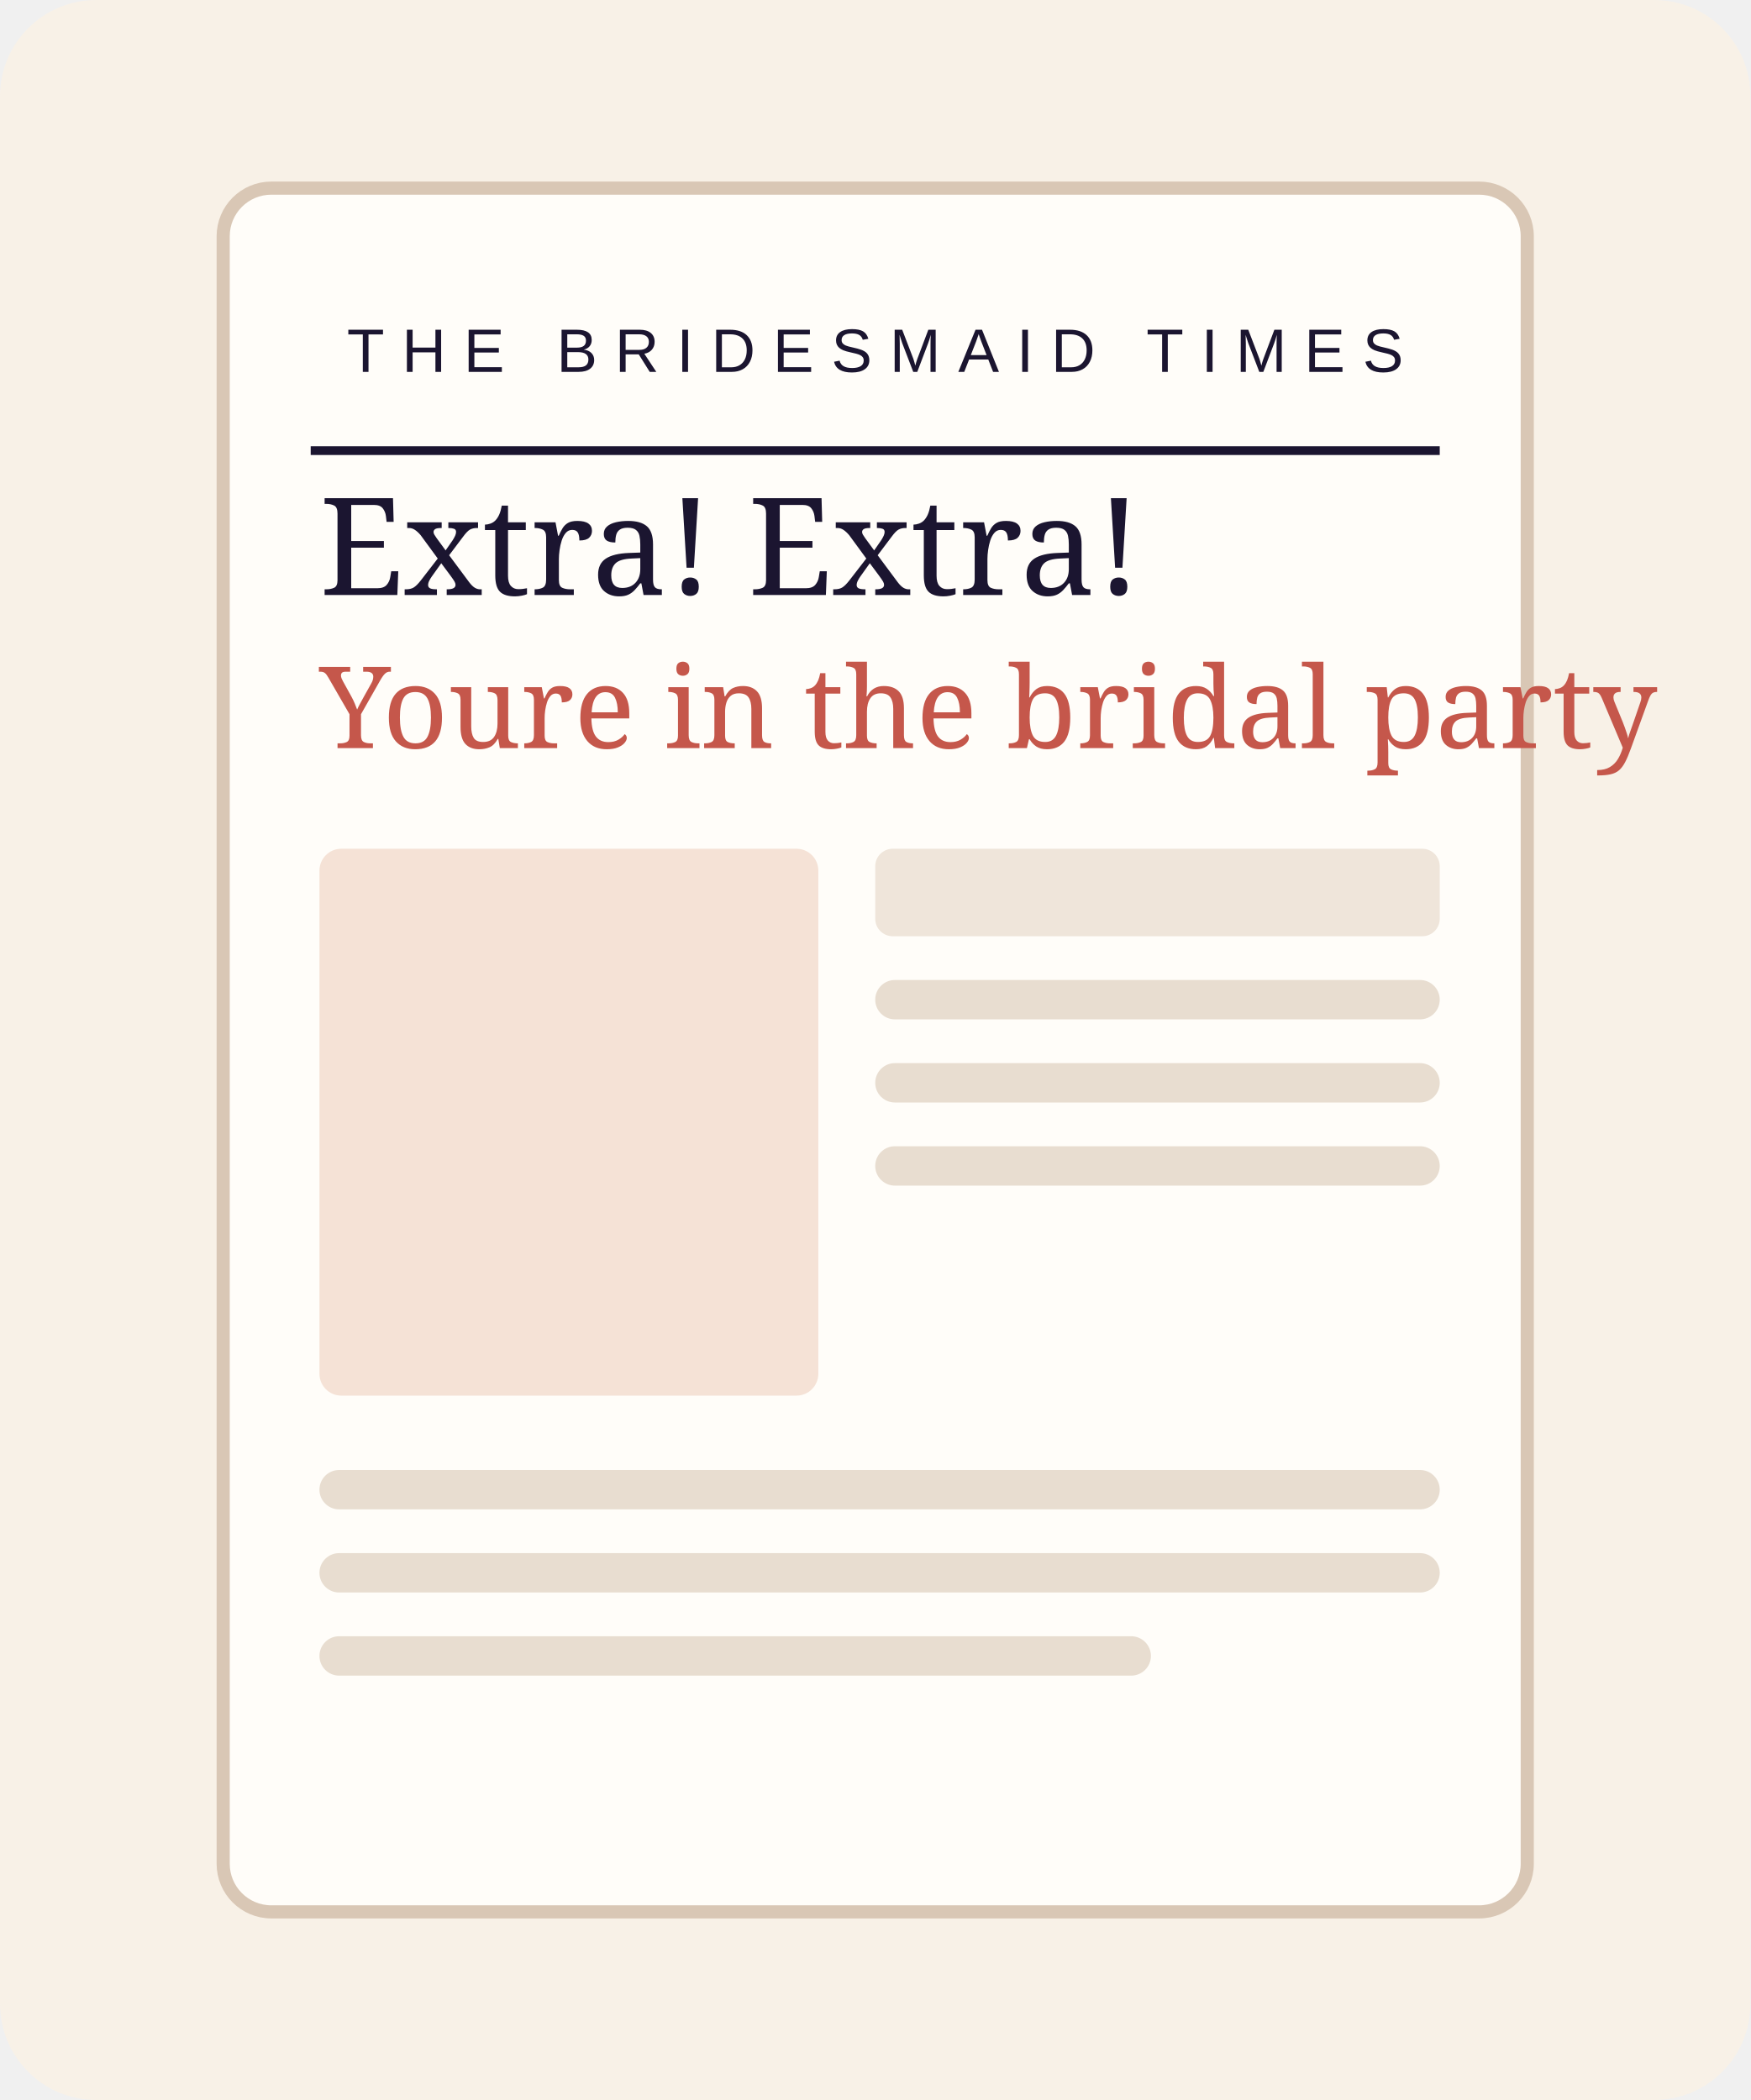
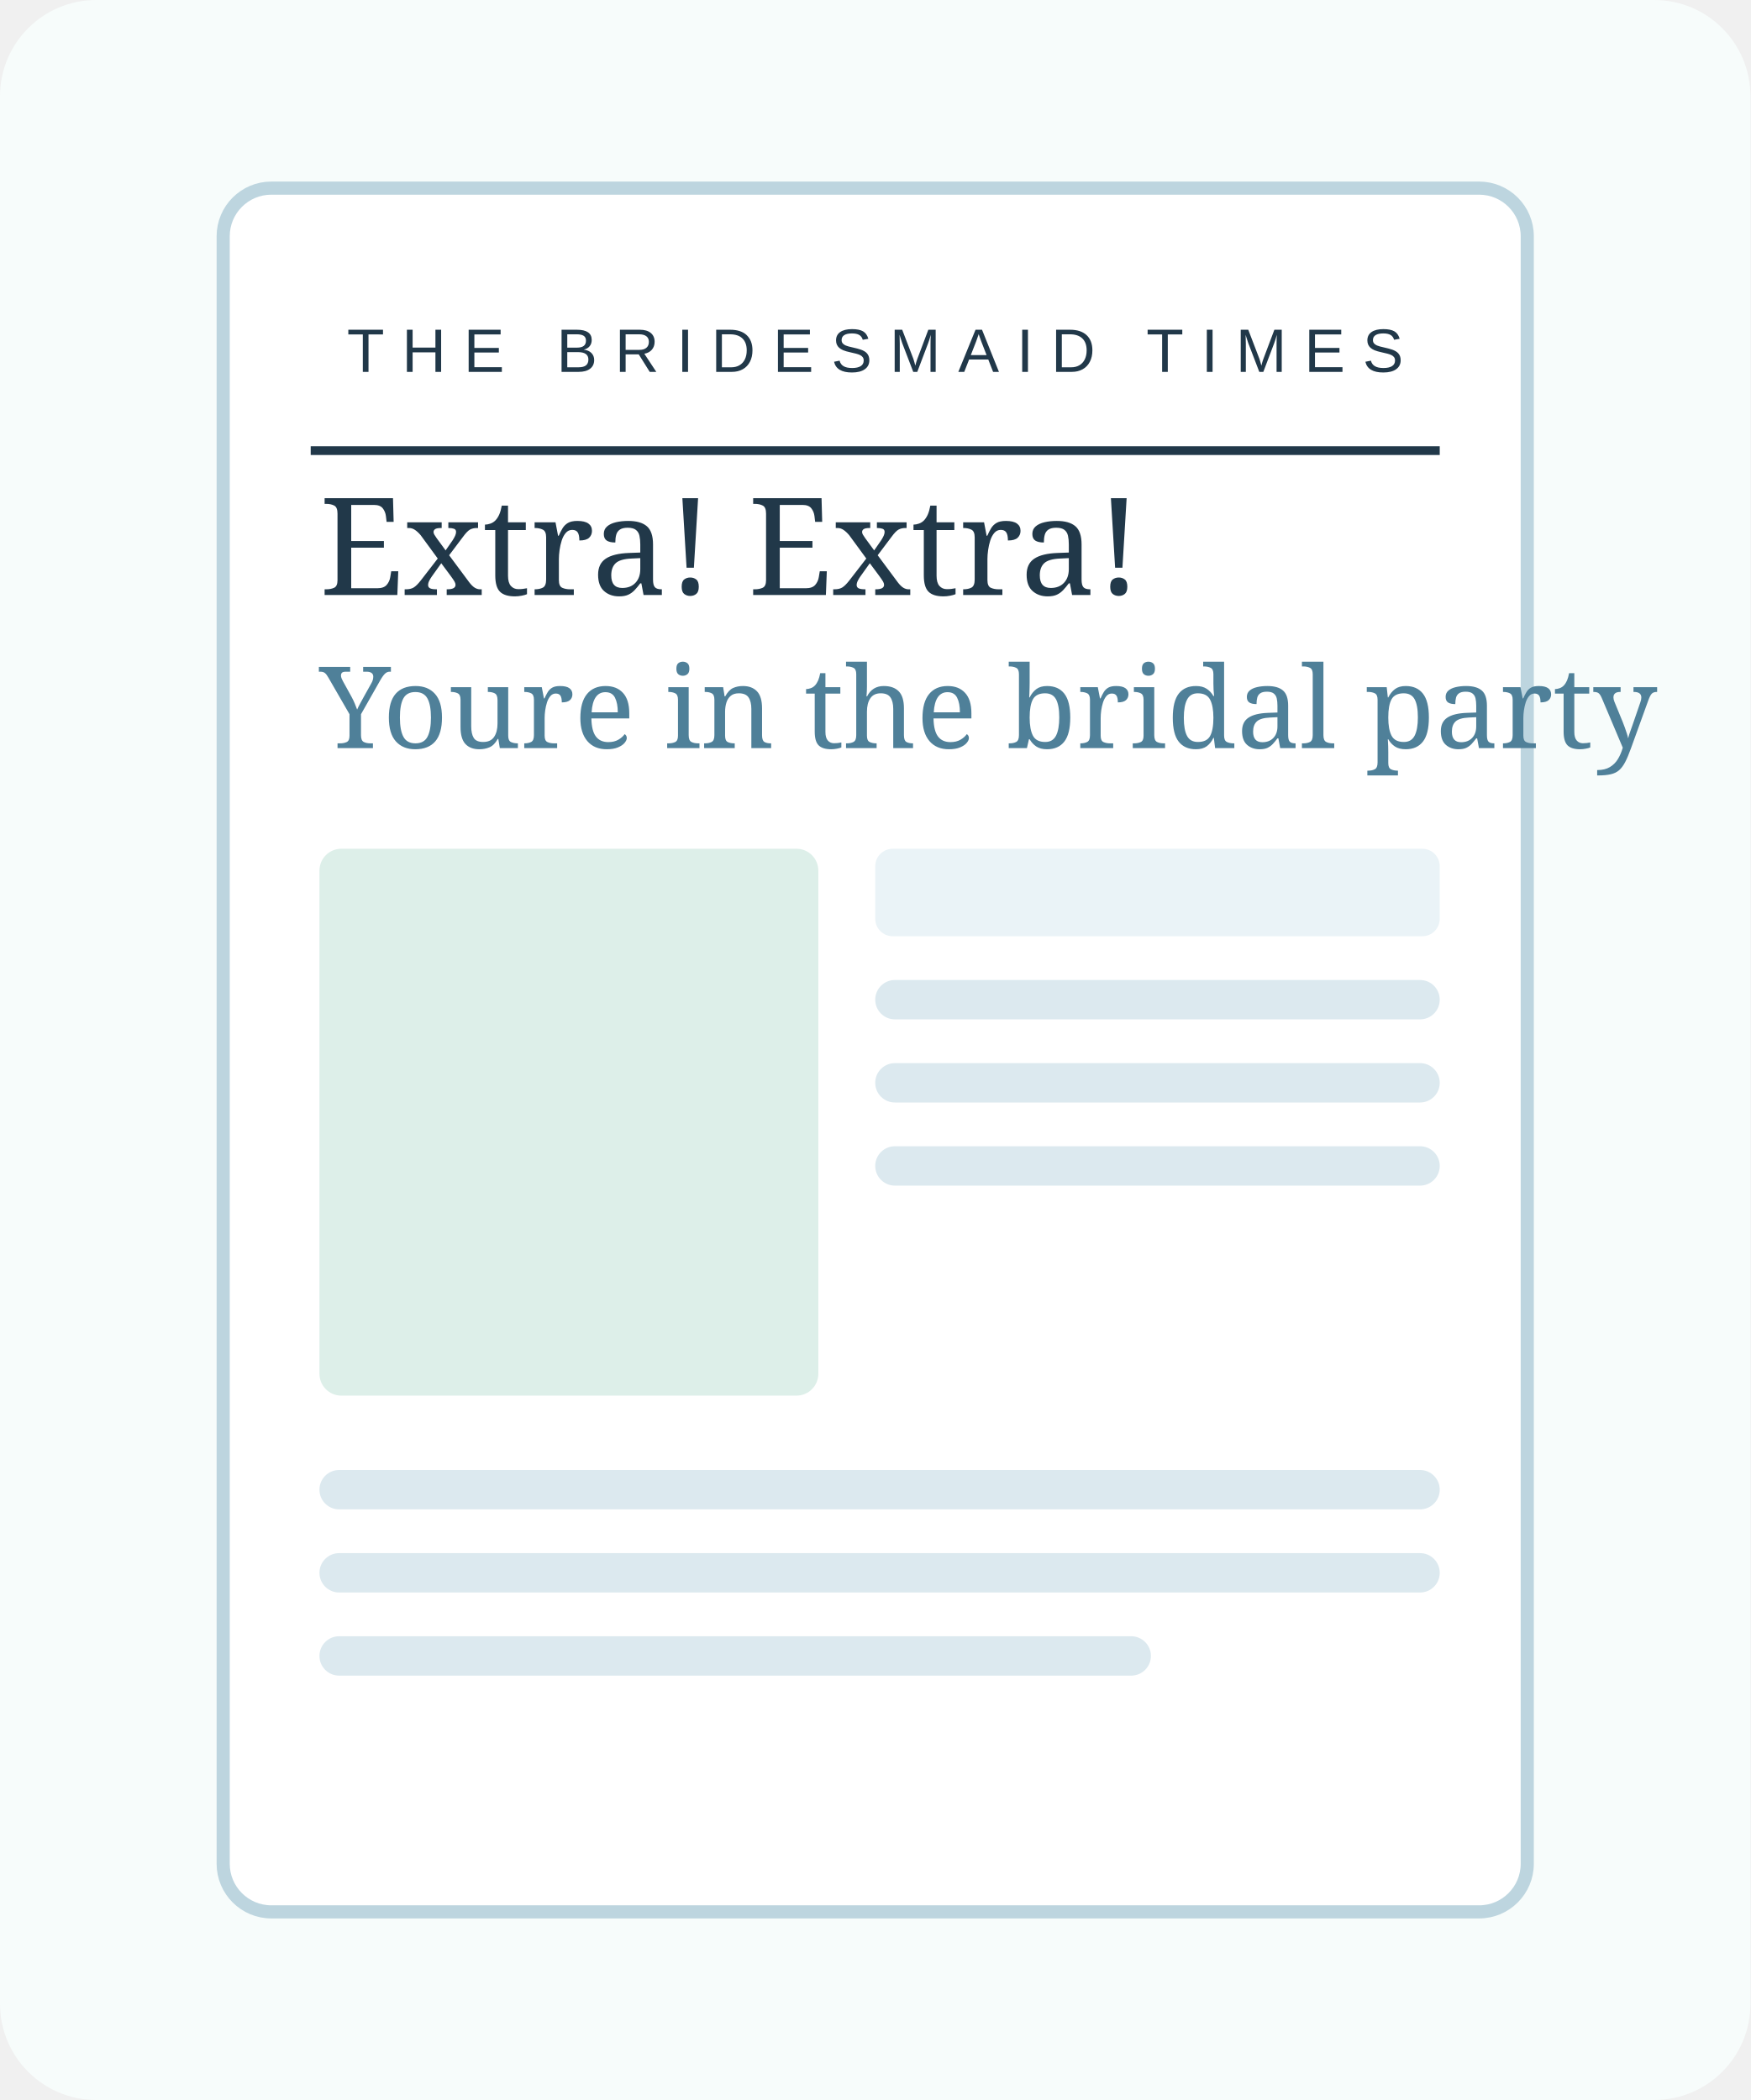
<svg xmlns="http://www.w3.org/2000/svg" width="800" height="960" viewBox="0 0 800 960" fill="none">
-   <rect width="800" height="960" rx="44" fill="#F8F1E7" />
-   <rect x="102" y="86" width="596" height="788" rx="22" fill="#FFFDF9" stroke="#D9C7B5" stroke-width="6" />
-   <text x="400" y="170" text-anchor="middle" fill="#1B1530" font-size="28" font-family="Arial, sans-serif" letter-spacing="8">THE BRIDESMAID TIMES</text>
-   <line x1="142" y1="206" x2="658" y2="206" stroke="#1B1530" stroke-width="4" />
-   <text x="146" y="272" fill="#1B1530" font-size="62" font-family="Georgia, serif">Extra! Extra!</text>
-   <text x="146" y="342" fill="#C5574B" font-size="52" font-family="Georgia, serif">Youre in the bridal party</text>
-   <rect x="146" y="388" width="228" height="250" rx="10" fill="#F5E2D6" />
-   <rect x="400" y="388" width="258" height="40" rx="8" fill="#EFE5DA" />
-   <rect x="400" y="448" width="258" height="18" rx="9" fill="#E8DDD0" />
-   <rect x="400" y="486" width="258" height="18" rx="9" fill="#E8DDD0" />
-   <rect x="400" y="524" width="258" height="18" rx="9" fill="#E8DDD0" />
-   <rect x="146" y="672" width="512" height="18" rx="9" fill="#E8DDD0" />
-   <rect x="146" y="710" width="512" height="18" rx="9" fill="#E8DDD0" />
-   <rect x="146" y="748" width="380" height="18" rx="9" fill="#E8DDD0" />
+   <rect width="800" height="960" rx="44" fill="#F7FCFB" />
+   <rect x="102" y="86" width="596" height="788" rx="22" fill="#FFFFFF" stroke="#BDD5DF" stroke-width="6" />
+   <text x="400" y="170" text-anchor="middle" fill="#213849" font-size="28" font-family="Arial, sans-serif" letter-spacing="8">THE BRIDESMAID TIMES</text>
+   <line x1="142" y1="206" x2="658" y2="206" stroke="#213849" stroke-width="4" />
+   <text x="146" y="272" fill="#213849" font-size="62" font-family="Georgia, serif">Extra! Extra!</text>
+   <text x="146" y="342" fill="#4F8099" font-size="52" font-family="Georgia, serif">Youre in the bridal party</text>
+   <rect x="146" y="388" width="228" height="250" rx="10" fill="#DDEFE9" />
+   <rect x="400" y="388" width="258" height="40" rx="8" fill="#EAF3F7" />
+   <rect x="400" y="448" width="258" height="18" rx="9" fill="#DCE9EF" />
+   <rect x="400" y="486" width="258" height="18" rx="9" fill="#DCE9EF" />
+   <rect x="400" y="524" width="258" height="18" rx="9" fill="#DCE9EF" />
+   <rect x="146" y="672" width="512" height="18" rx="9" fill="#DCE9EF" />
+   <rect x="146" y="710" width="512" height="18" rx="9" fill="#DCE9EF" />
+   <rect x="146" y="748" width="380" height="18" rx="9" fill="#DCE9EF" />
</svg>
